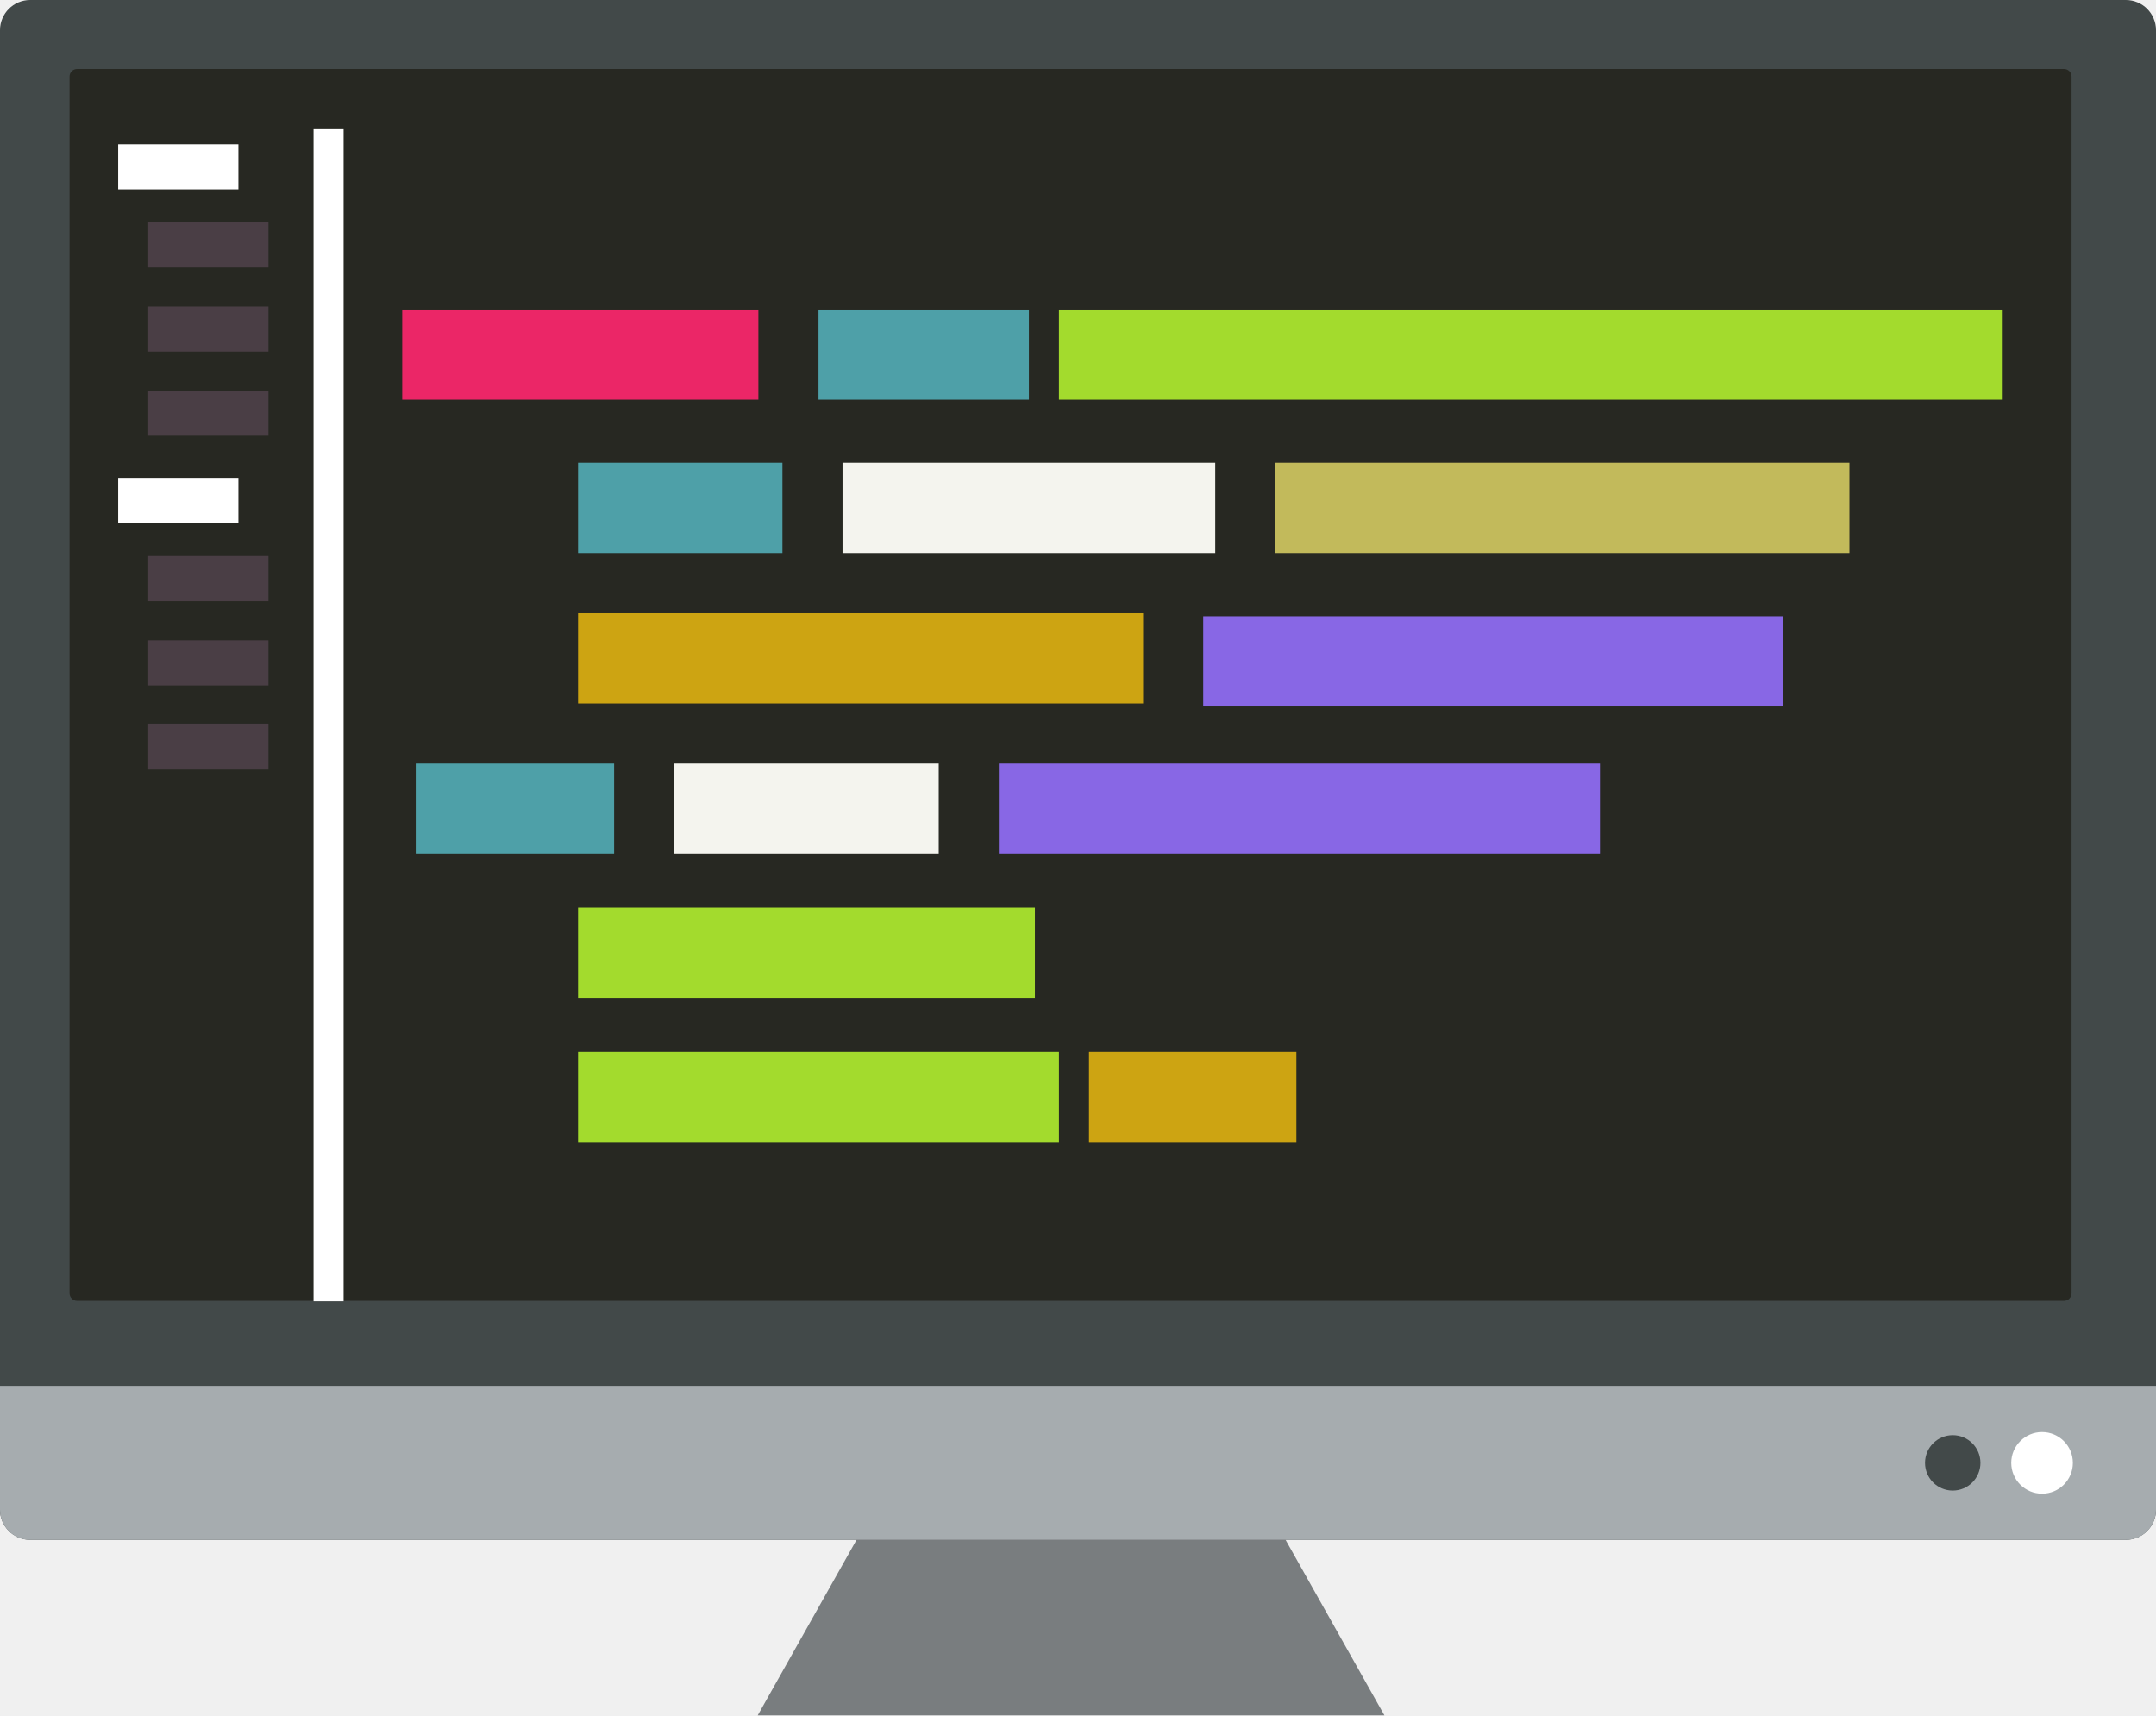
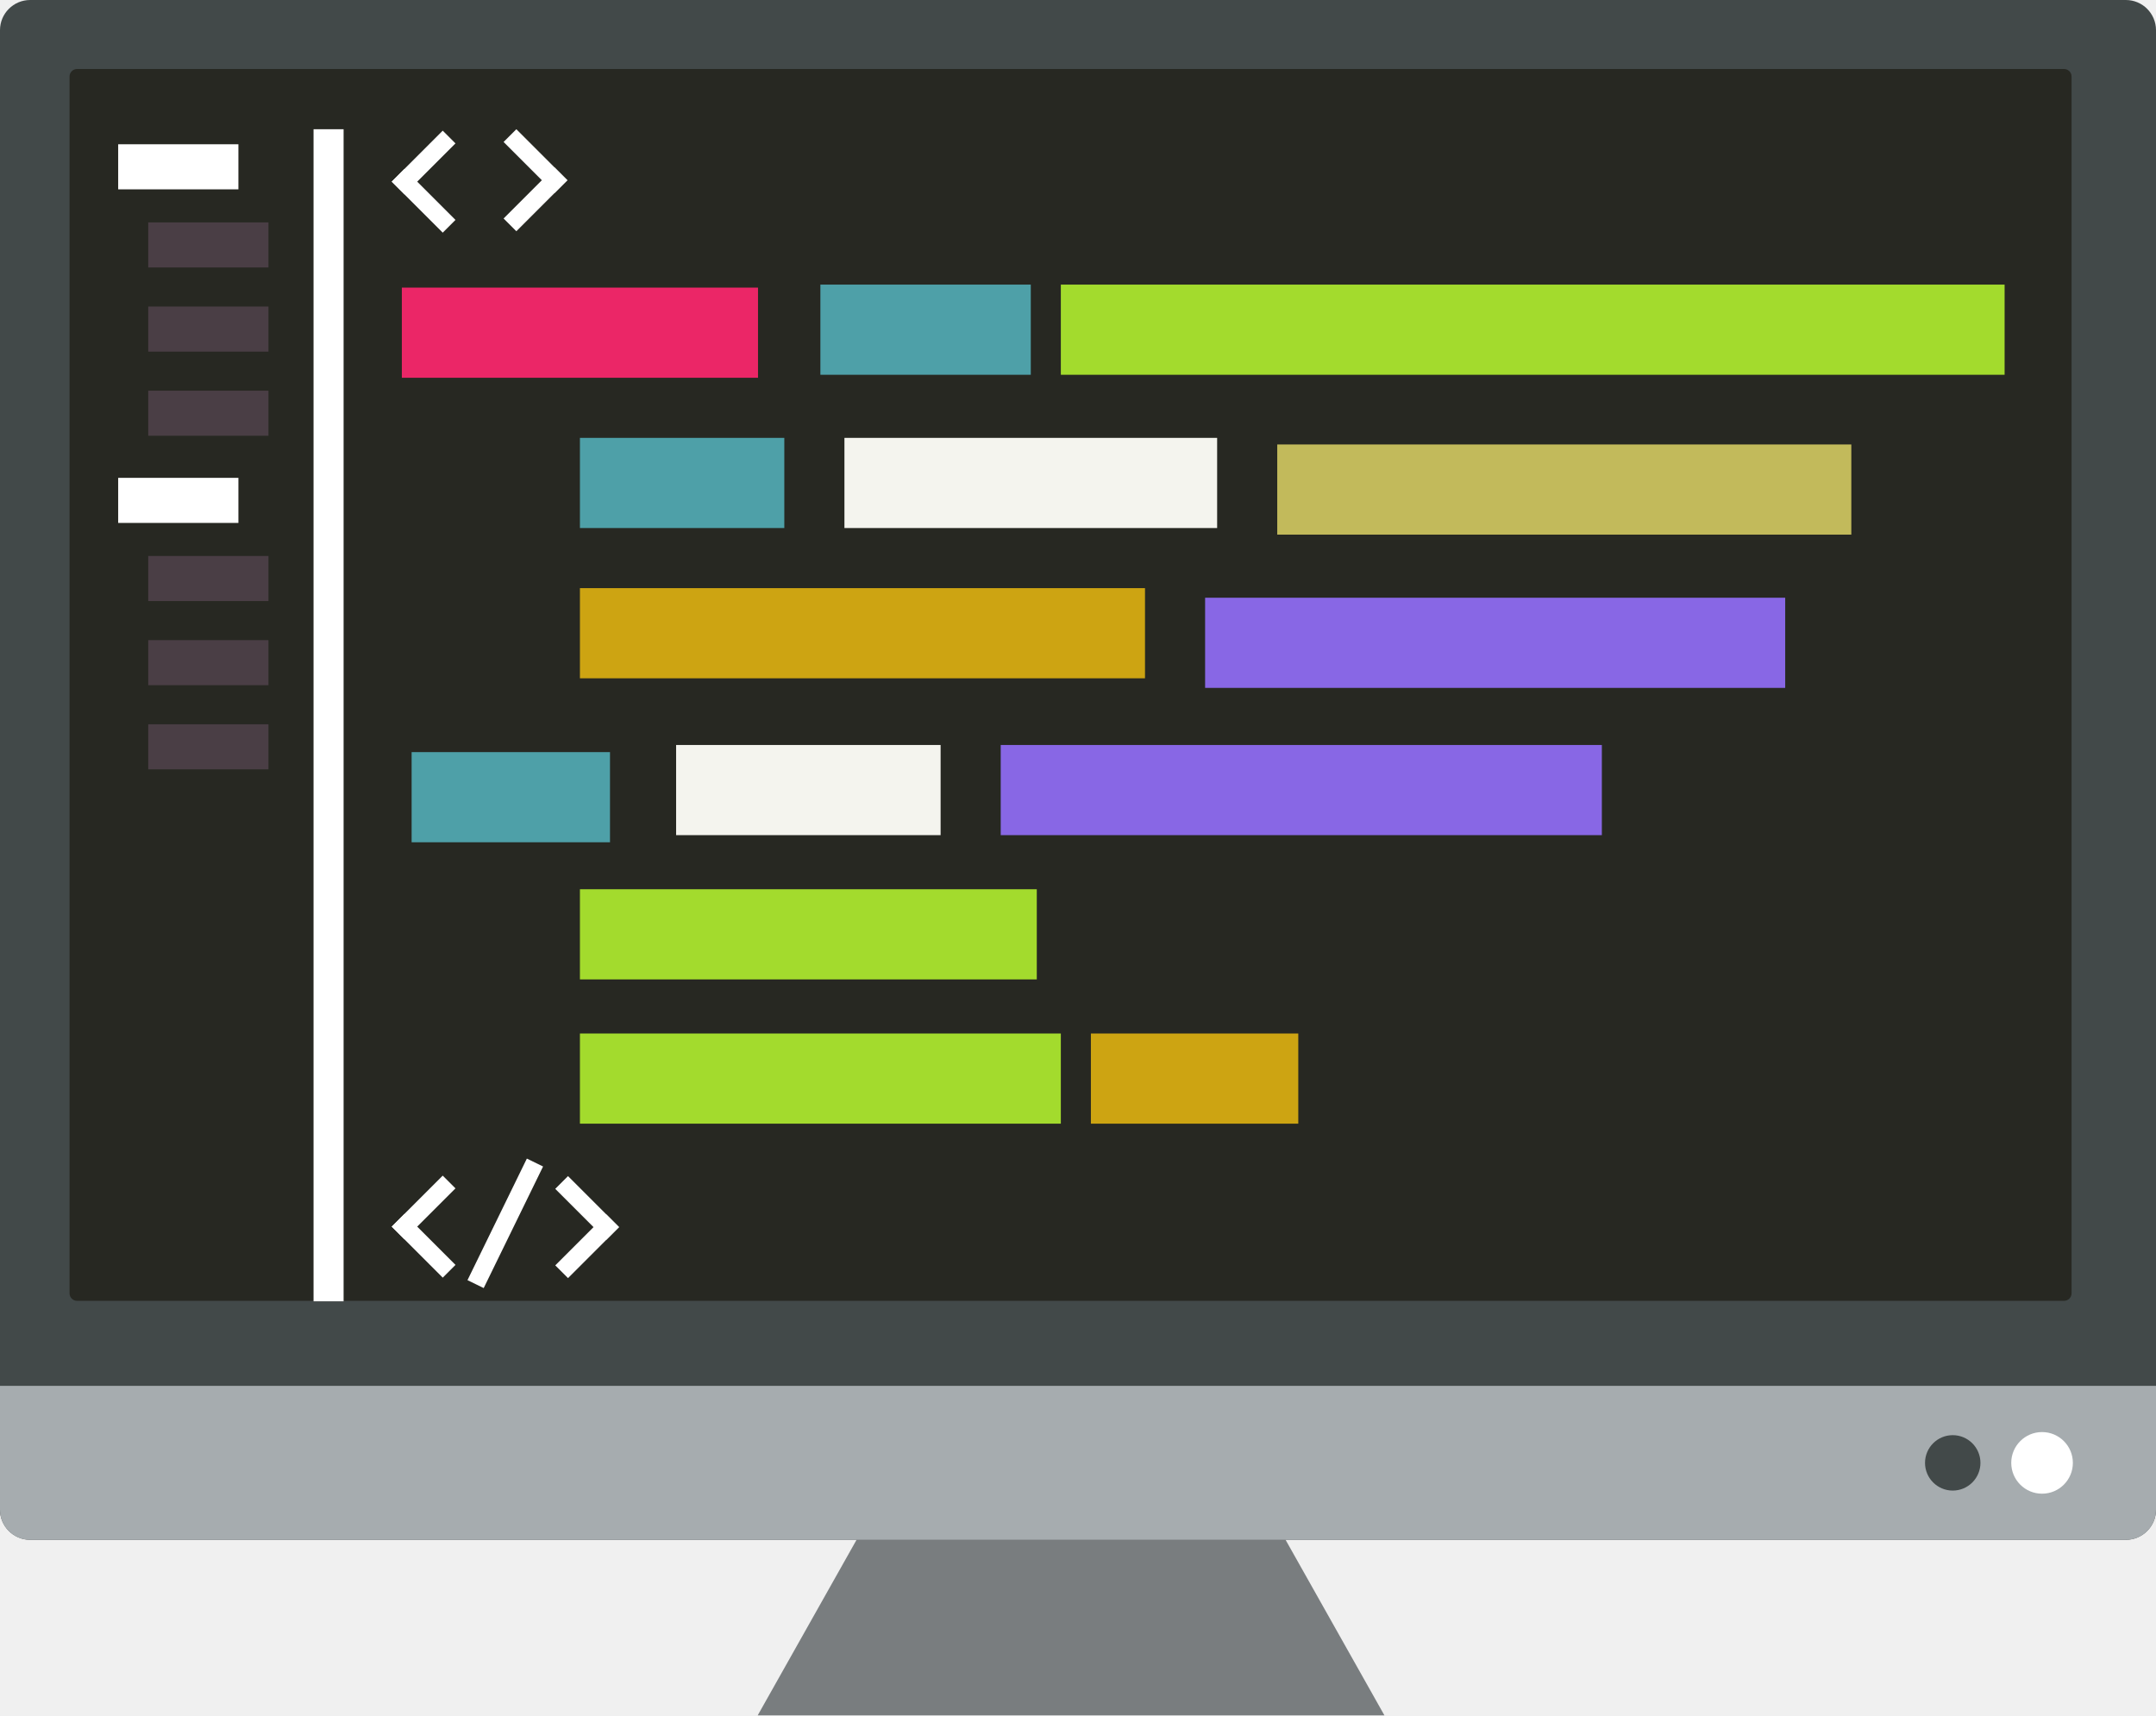
- <svg xmlns="http://www.w3.org/2000/svg" id="Backend_Image" data-name="Backend Image" width="300" height="238.714" viewBox="0 0 300 238.714">
+ <svg xmlns="http://www.w3.org/2000/svg" id="Backend" width="300" height="238.714" viewBox="0 0 300 238.714">
  <g id="Mac_Frame_1_">
    <path id="Path_11" data-name="Path 11" d="M300,210.1a4.2,4.2,0,0,1-4.182,4.182H4.182A4.2,4.2,0,0,1,0,210.1V4.182A4.2,4.2,0,0,1,4.182,0H295.818A4.2,4.2,0,0,1,300,4.182Z" fill="#424949" />
  </g>
  <path id="Mac_Frame" d="M295.818,482.56H4.182A4.184,4.184,0,0,1,0,478.378V461.13H300v17.248A4.178,4.178,0,0,1,295.818,482.56Z" transform="translate(0 -268.275)" fill="#a6acaf" />
  <path id="Mac_Stand" d="M339.3,536.8H252.09l13.755-24.428h59.7Z" transform="translate(-146.66 -298.085)" fill="#797d7f" />
  <path id="Mac_Screen" d="M300.665,194.376H24.186a1.046,1.046,0,0,1-1.046-1.046V24a1.046,1.046,0,0,1,1.046-1.046H300.669A1.046,1.046,0,0,1,301.714,24V193.334A1.051,1.051,0,0,1,300.665,194.376Z" transform="translate(-13.462 -13.352)" fill="#272822" />
-   <circle id="Ellipse_10" data-name="Ellipse 10" cx="3.856" cy="3.856" r="3.856" transform="translate(267.859 199.718)" fill="#424949" />
+   <circle id="Ellipse_10" data-name="Ellipse 10" cx="3.856" cy="3.856" r="3.856" transform="translate(267.86 199.718)" fill="#424949" />
  <circle id="Ellipse_11" data-name="Ellipse 11" cx="4.287" cy="4.287" r="4.287" transform="translate(279.858 199.288)" fill="#fff" />
-   <rect id="Rectangle_14" data-name="Rectangle 14" width="49.559" height="12.547" transform="translate(55.967 43.077)" fill="#eb2667" />
-   <rect id="Rectangle_15" data-name="Rectangle 15" width="29.276" height="12.547" transform="translate(113.891 43.077)" fill="#4ea0a8" />
-   <rect id="Rectangle_16" data-name="Rectangle 16" width="51.86" height="12.547" transform="translate(117.236 64.406)" fill="#f4f4ee" />
-   <rect id="Rectangle_17" data-name="Rectangle 17" width="131.322" height="12.547" transform="translate(147.348 43.077)" fill="#a3db2d" />
-   <rect id="Rectangle_18" data-name="Rectangle 18" width="78.626" height="12.547" transform="translate(80.433 85.318)" fill="#cda412" />
-   <rect id="Rectangle_19" data-name="Rectangle 19" width="79.881" height="12.547" transform="translate(177.461 64.406)" fill="#c2ba5b" />
-   <rect id="Rectangle_20" data-name="Rectangle 20" width="80.717" height="12.547" transform="translate(167.423 85.736)" fill="#8867e5" />
-   <rect id="Rectangle_21" data-name="Rectangle 21" width="28.439" height="12.547" transform="translate(80.433 64.406)" fill="#4ea0a8" />
+   <rect id="Rectangle_14" data-name="Rectangle 14" width="49.559" height="12.547" transform="translate(55.916 40.024)" fill="#eb2667" />
+   <rect id="Rectangle_15" data-name="Rectangle 15" width="29.276" height="12.547" transform="translate(114.154 39.606)" fill="#4ea0a8" />
+   <rect id="Rectangle_16" data-name="Rectangle 16" width="51.86" height="12.547" transform="translate(117.5 60.935)" fill="#f4f4ee" />
+   <rect id="Rectangle_17" data-name="Rectangle 17" width="131.322" height="12.547" transform="translate(147.612 39.606)" fill="#a3db2d" />
+   <rect id="Rectangle_18" data-name="Rectangle 18" width="78.626" height="12.547" transform="translate(80.696 81.846)" fill="#cda412" />
+   <rect id="Rectangle_19" data-name="Rectangle 19" width="79.881" height="12.547" transform="translate(177.724 61.851)" fill="#c2ba5b" />
+   <rect id="Rectangle_20" data-name="Rectangle 20" width="80.717" height="12.547" transform="translate(167.687 83.18)" fill="#8867e5" />
+   <rect id="Rectangle_21" data-name="Rectangle 21" width="28.439" height="12.547" transform="translate(80.696 60.935)" fill="#4ea0a8" />
  <rect id="Rectangle_22" data-name="Rectangle 22" width="4.182" height="163.107" transform="translate(43.629 17.984)" fill="#fff" />
  <rect id="Rectangle_23" data-name="Rectangle 23" width="16.729" height="6.273" transform="translate(16.445 20.075)" fill="#fff" />
  <rect id="Rectangle_24" data-name="Rectangle 24" width="16.729" height="6.273" transform="translate(20.627 30.949)" fill="#4a3e45" />
  <rect id="Rectangle_25" data-name="Rectangle 25" width="16.729" height="6.273" transform="translate(20.627 42.659)" fill="#4a3e45" />
  <rect id="Rectangle_26" data-name="Rectangle 26" width="16.729" height="6.273" transform="translate(20.627 54.369)" fill="#4a3e45" />
  <rect id="Rectangle_27" data-name="Rectangle 27" width="16.729" height="6.273" transform="translate(16.445 66.498)" fill="#fff" />
  <rect id="Rectangle_28" data-name="Rectangle 28" width="16.729" height="6.273" transform="translate(20.627 77.371)" fill="#4a3e45" />
  <rect id="Rectangle_29" data-name="Rectangle 29" width="16.729" height="6.273" transform="translate(20.627 89.082)" fill="#4a3e45" />
  <rect id="Rectangle_30" data-name="Rectangle 30" width="16.729" height="6.273" transform="translate(20.627 100.792)" fill="#4a3e45" />
-   <rect id="Rectangle_31" data-name="Rectangle 31" width="27.603" height="12.547" transform="translate(57.849 106.229)" fill="#4ea0a8" />
-   <rect id="Rectangle_32" data-name="Rectangle 32" width="36.804" height="12.547" transform="translate(93.816 106.229)" fill="#f4f4ee" />
-   <rect id="Rectangle_33" data-name="Rectangle 33" width="83.645" height="12.547" transform="translate(138.984 106.229)" fill="#8867e5" />
-   <rect id="Rectangle_34" data-name="Rectangle 34" width="63.57" height="12.547" transform="translate(80.433 126.303)" fill="#a3db2d" />
-   <rect id="Rectangle_35" data-name="Rectangle 35" width="66.916" height="12.547" transform="translate(80.433 146.378)" fill="#a3db2d" />
-   <rect id="Rectangle_36" data-name="Rectangle 36" width="28.857" height="12.547" transform="translate(151.531 146.378)" fill="#cda412" />
+   <rect id="Rectangle_31" data-name="Rectangle 31" width="27.603" height="12.547" transform="translate(57.276 104.665)" fill="#4ea0a8" />
+   <rect id="Rectangle_32" data-name="Rectangle 32" width="36.804" height="12.547" transform="translate(94.079 103.673)" fill="#f4f4ee" />
+   <rect id="Rectangle_33" data-name="Rectangle 33" width="83.645" height="12.547" transform="translate(139.247 103.673)" fill="#8867e5" />
+   <rect id="Rectangle_34" data-name="Rectangle 34" width="63.57" height="12.547" transform="translate(80.696 123.748)" fill="#a3db2d" />
+   <rect id="Rectangle_35" data-name="Rectangle 35" width="66.916" height="12.547" transform="translate(80.696 143.823)" fill="#a3db2d" />
+   <rect id="Rectangle_36" data-name="Rectangle 36" width="28.857" height="12.547" transform="translate(151.794 143.823)" fill="#cda412" />
+   <g id="Group_7" data-name="Group 7" transform="translate(70.073 17.984)">
+     <rect id="Rectangle_37" data-name="Rectangle 37" width="2.509" height="10.037" transform="translate(0.001 1.774) rotate(-45)" fill="#fff" />
+     <g id="Group_6" data-name="Group 6" transform="translate(0 5.325)">
+       <rect id="Rectangle_38" data-name="Rectangle 38" width="2.509" height="10.037" transform="translate(7.097 0) rotate(45)" fill="#fff" />
+     </g>
+   </g>
+   <g id="Group_9" data-name="Group 9" transform="translate(54.507 18.18)">
+     <rect id="Rectangle_39" data-name="Rectangle 39" width="2.509" height="10.037" transform="translate(8.872 12.424) rotate(135)" fill="#fff" />
+     <g id="Group_8" data-name="Group 8" transform="translate(0 0)">
+       <rect id="Rectangle_40" data-name="Rectangle 40" width="2.509" height="10.037" transform="translate(1.774 8.872) rotate(-135)" fill="#fff" />
+     </g>
+   </g>
+   <g id="Group_11" data-name="Group 11" transform="translate(77.262 163.667)">
+     <rect id="Rectangle_41" data-name="Rectangle 41" width="2.509" height="10.037" transform="translate(0 1.774) rotate(-45)" fill="#fff" />
+     <g id="Group_10" data-name="Group 10" transform="translate(0.002 5.325)">
+       <rect id="Rectangle_42" data-name="Rectangle 42" width="2.509" height="10.037" transform="translate(7.097) rotate(45)" fill="#fff" />
+     </g>
+   </g>
+   <g id="Group_13" data-name="Group 13" transform="translate(54.505 163.6)">
+     <rect id="Rectangle_43" data-name="Rectangle 43" width="2.509" height="10.037" transform="translate(8.876 12.424) rotate(135)" fill="#fff" />
+     <g id="Group_12" data-name="Group 12" transform="translate(0 0)">
+       <rect id="Rectangle_44" data-name="Rectangle 44" width="2.509" height="10.037" transform="translate(1.774 8.872) rotate(-135)" fill="#fff" />
+     </g>
+   </g>
+   <rect id="Rectangle_45" data-name="Rectangle 45" width="2.509" height="18.82" transform="matrix(0.899, 0.439, -0.439, 0.899, 73.311, 161.229)" fill="#fff" />
</svg>
